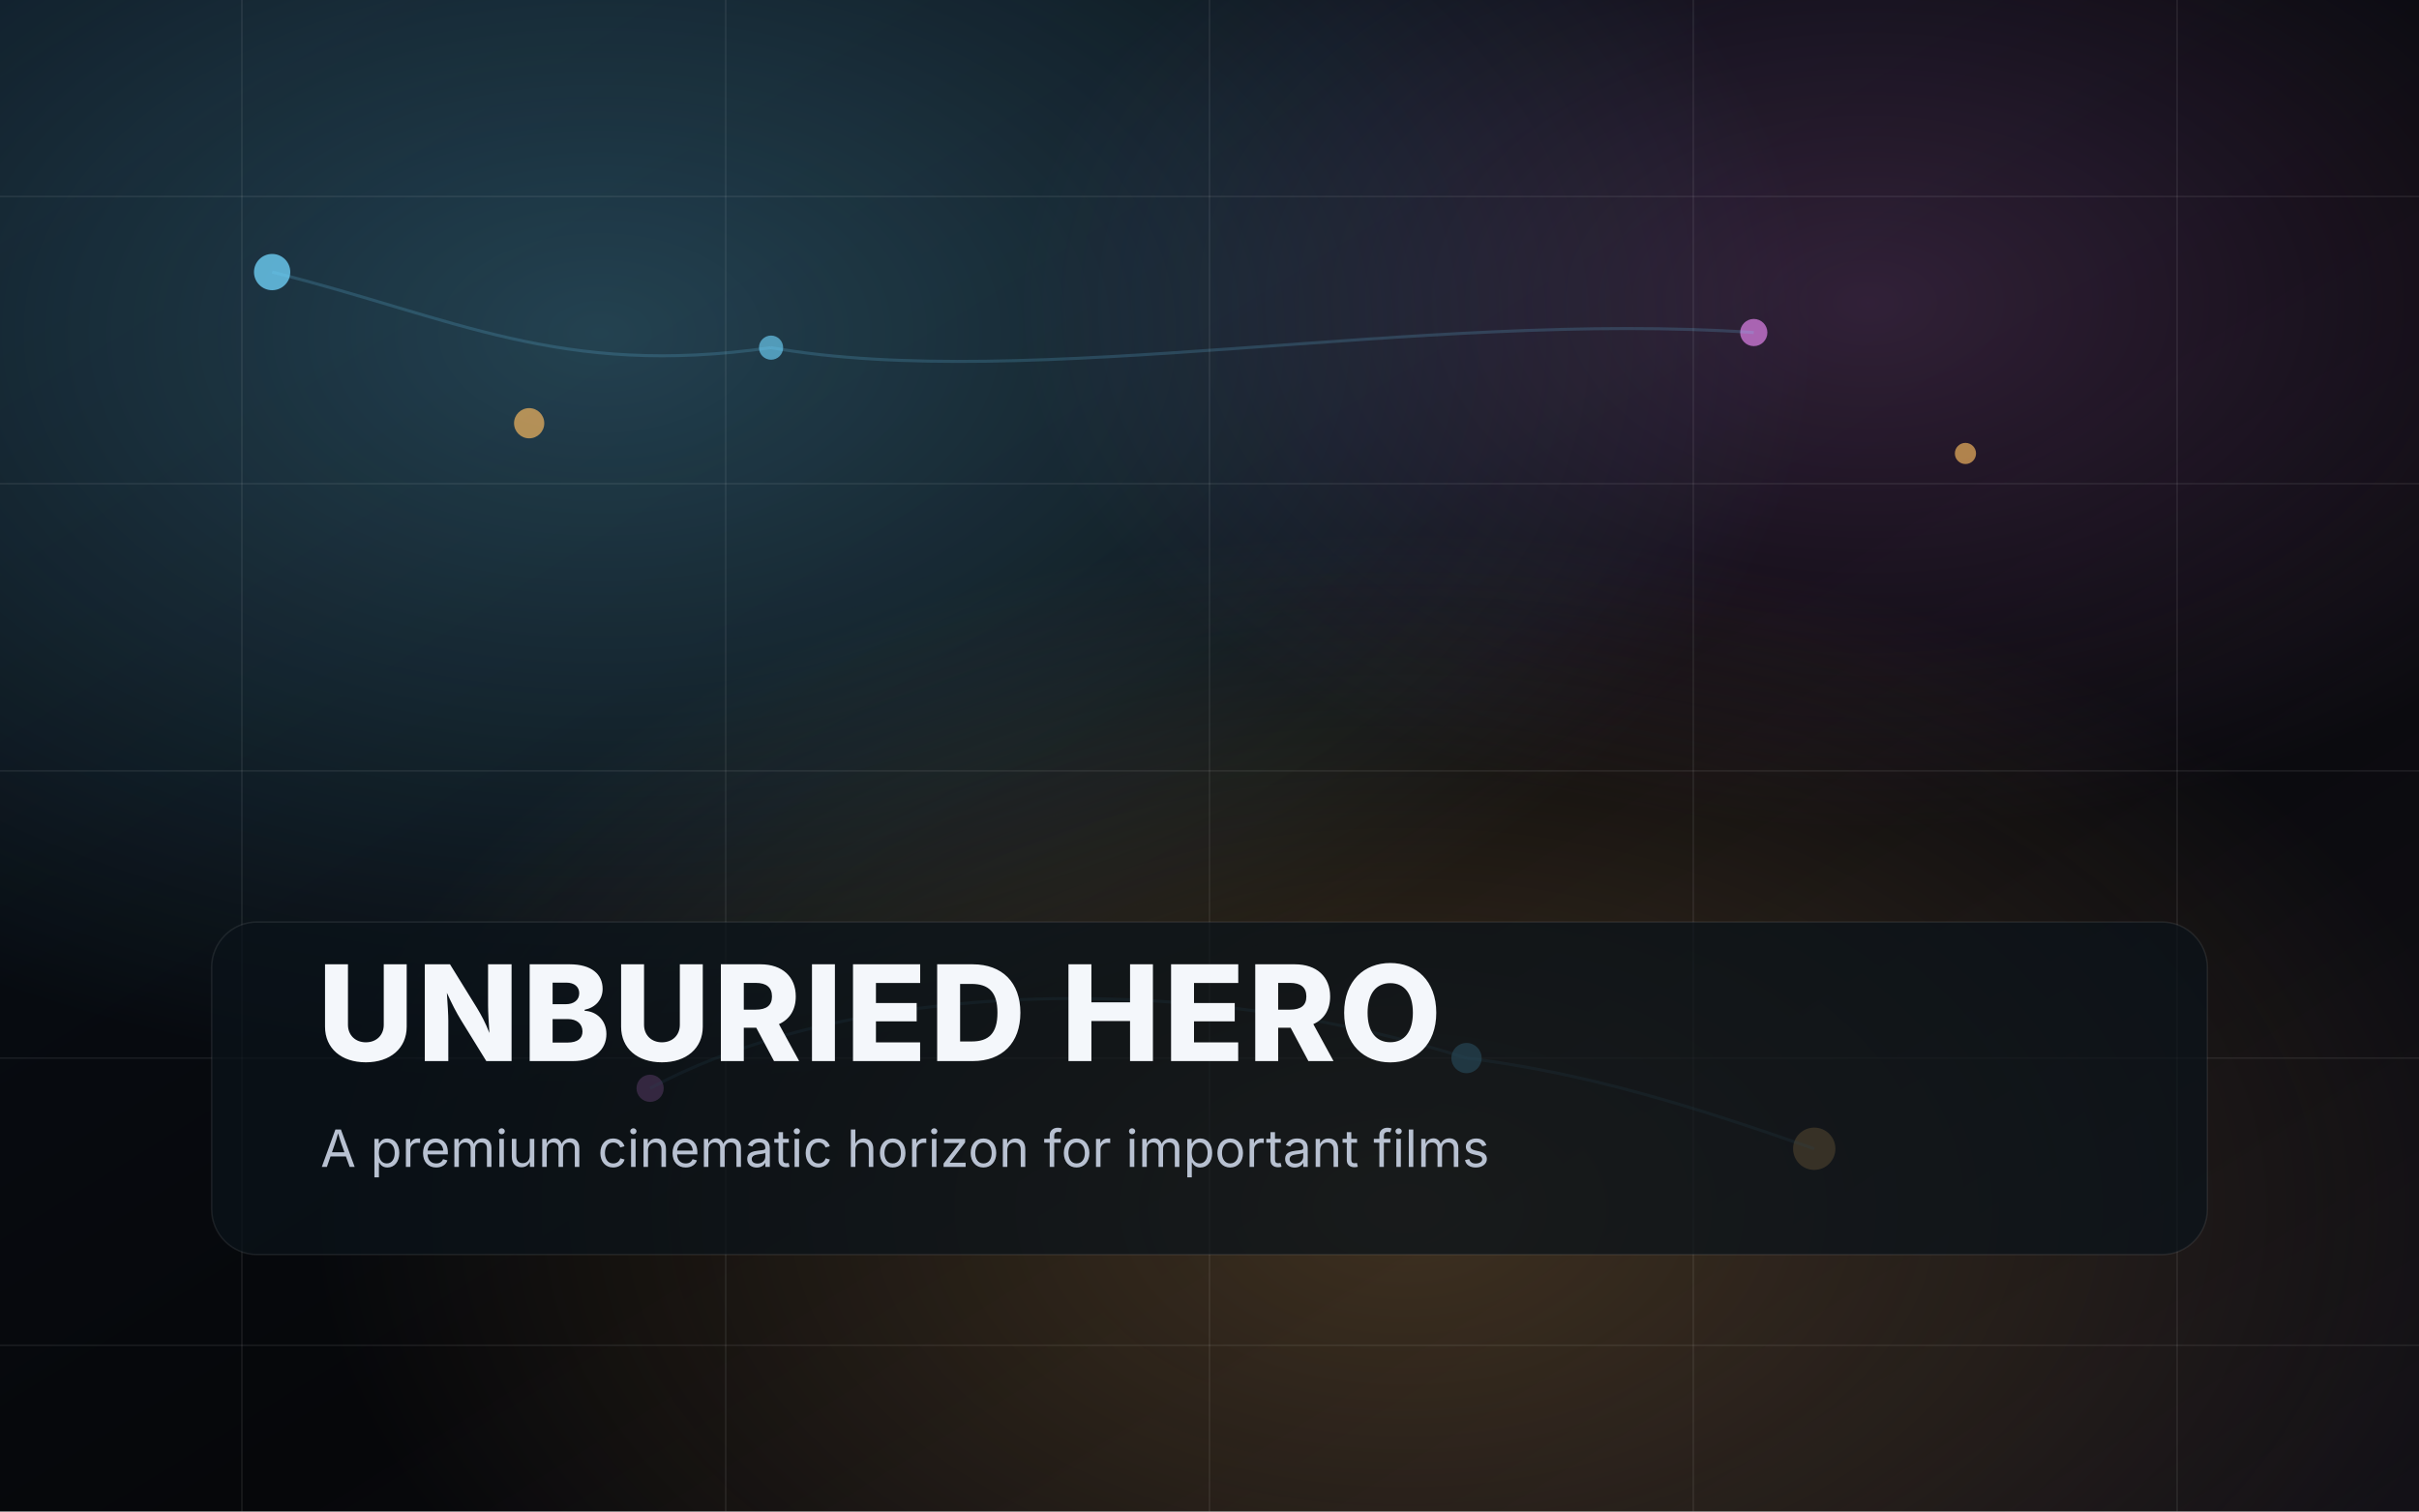
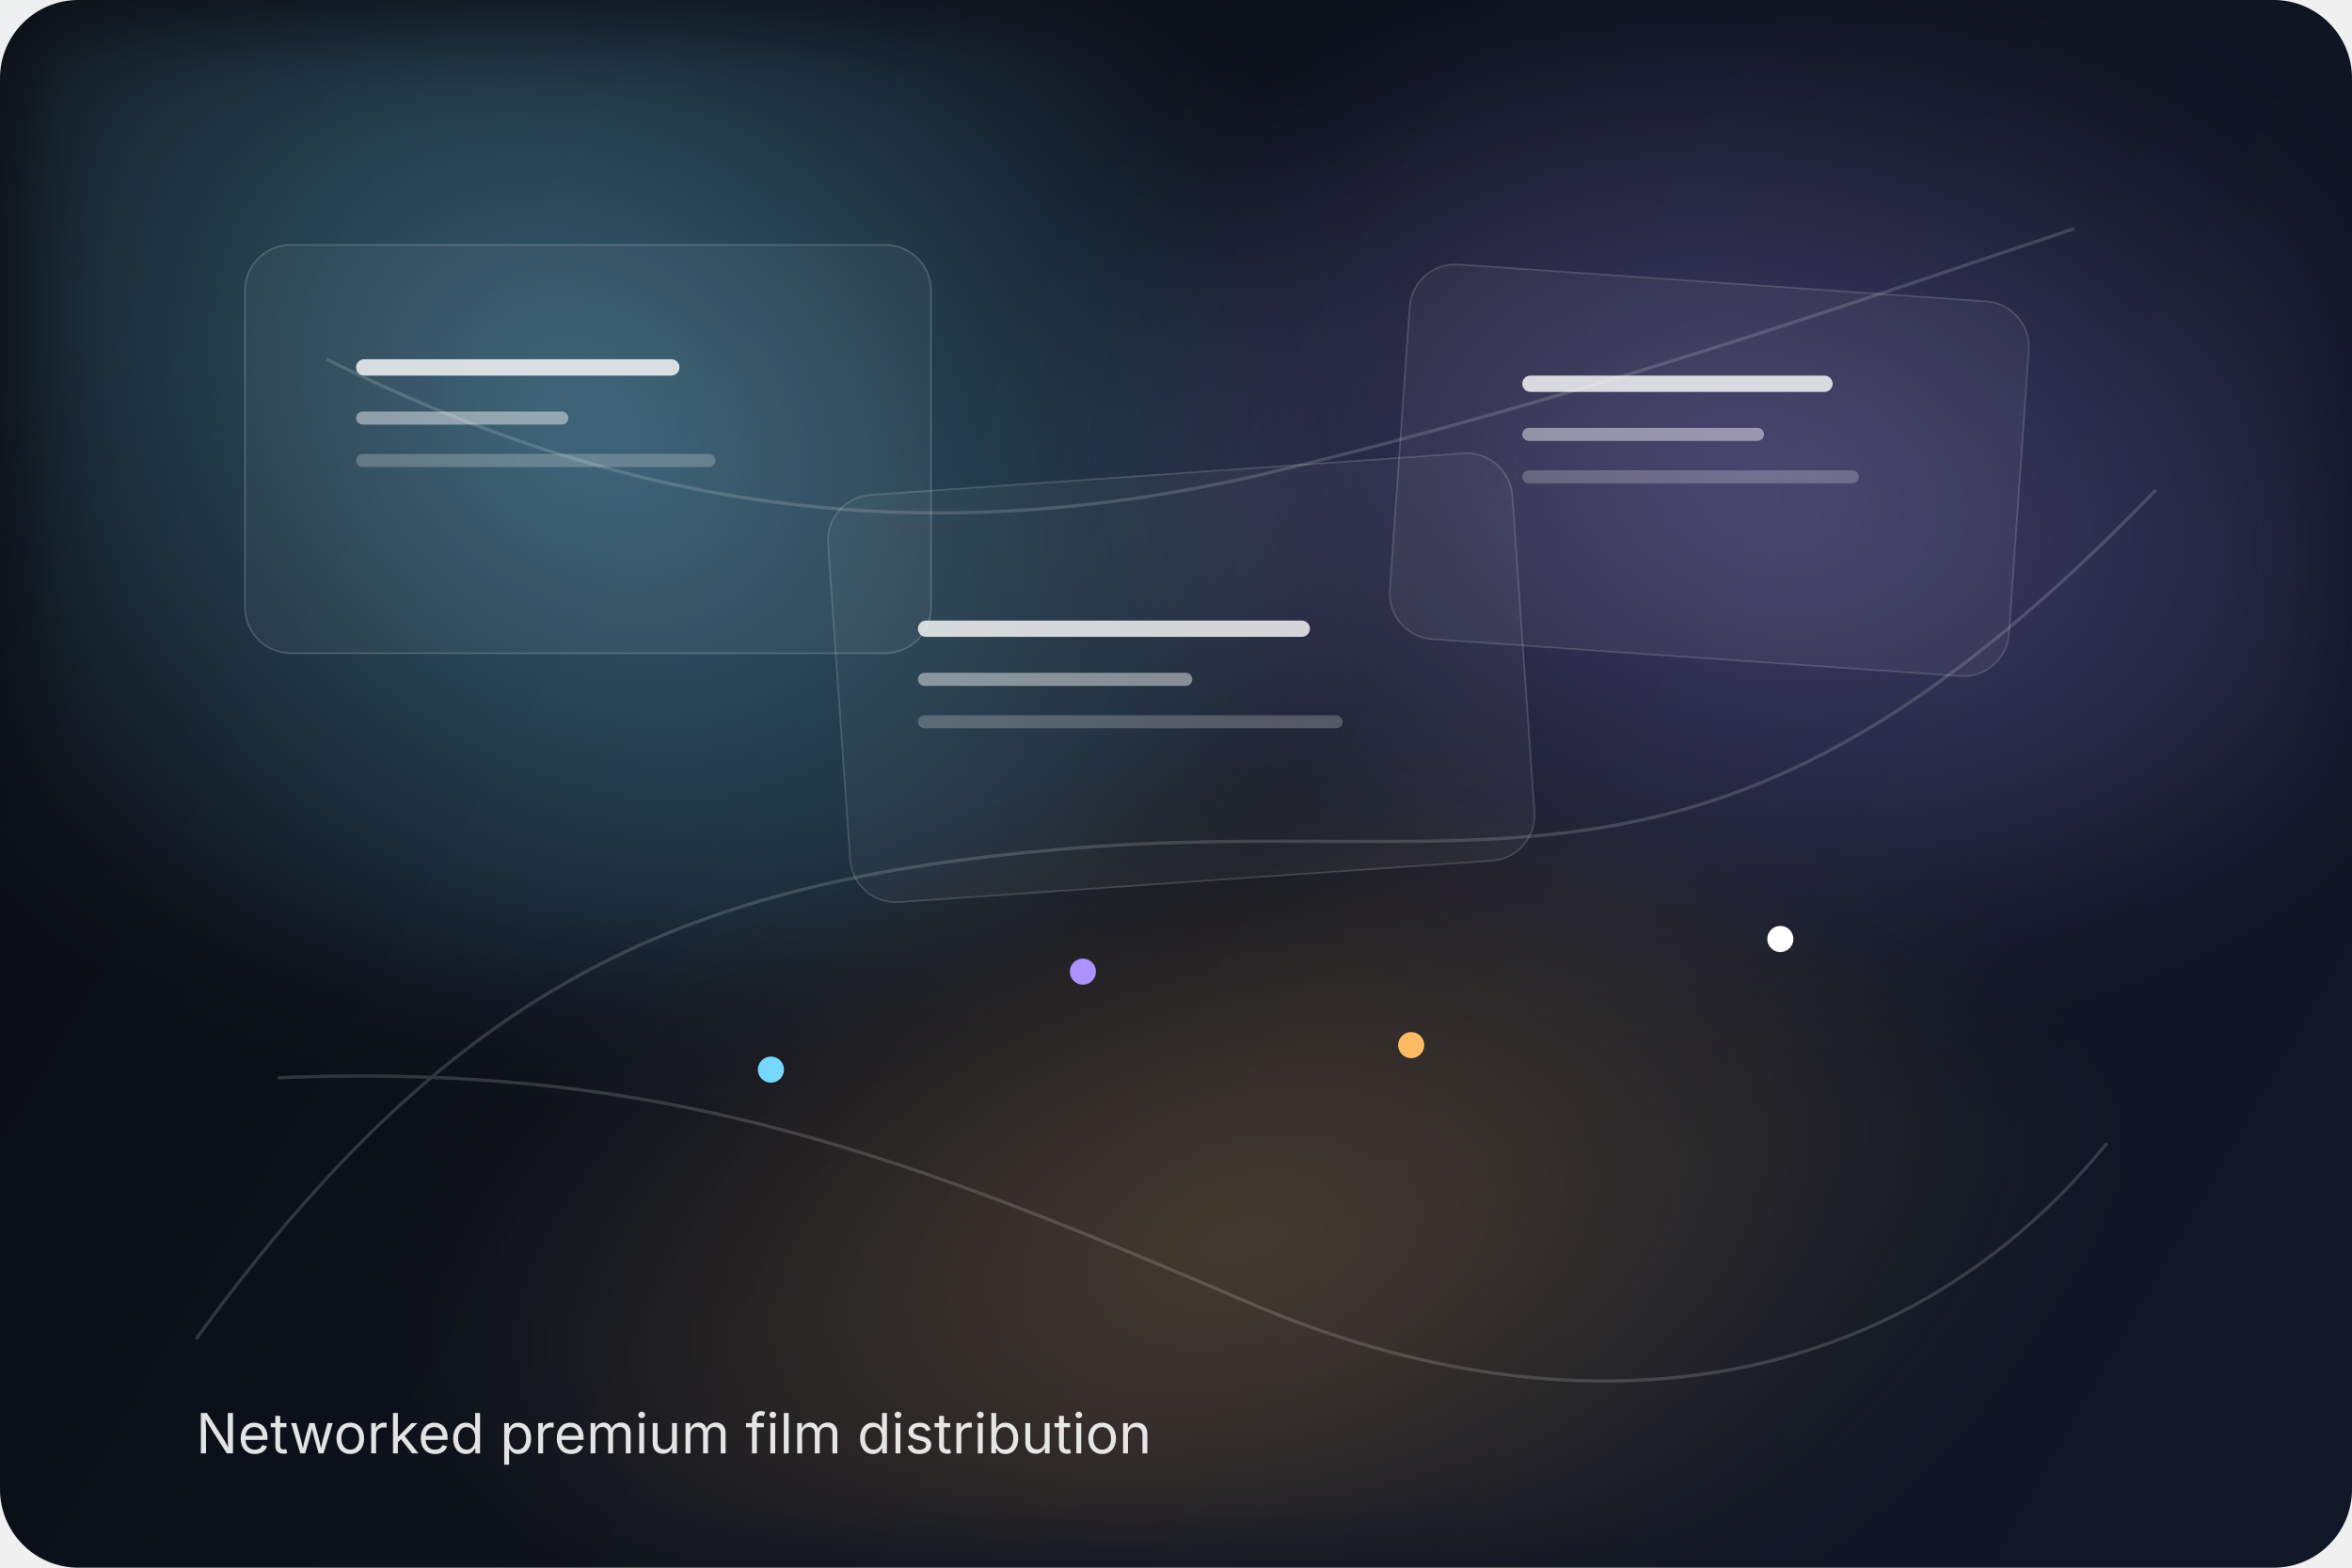
- <svg xmlns="http://www.w3.org/2000/svg" width="1600" height="1000" viewBox="0 0 1600 1000" role="img" aria-labelledby="t d">
+ <svg xmlns="http://www.w3.org/2000/svg" viewBox="0 0 1440 960" fill="none">
  <defs>
-     <linearGradient id="bg" x1="0" y1="0" x2="1" y2="1">
-       <stop offset="0%" stop-color="#09111A" />
-       <stop offset="55%" stop-color="#06070A" />
-       <stop offset="100%" stop-color="#131117" />
+     <linearGradient id="bg" x1="80" y1="120" x2="1360" y2="860" gradientUnits="userSpaceOnUse">
+       <stop stop-color="#0A0D14" />
+       <stop offset="1" stop-color="#101727" />
    </linearGradient>
-     <radialGradient id="glow1" cx="25%" cy="22%" r="50%">
-       <stop offset="0%" stop-color="#71D7FF" stop-opacity="0.26" />
-       <stop offset="100%" stop-color="#71D7FF" stop-opacity="0" />
+     <radialGradient id="glow1" cx="0" cy="0" r="1" gradientUnits="userSpaceOnUse" gradientTransform="translate(360 260) rotate(38) scale(540 420)">
+       <stop stop-color="#76D7FF" stop-opacity="0.42" />
+       <stop offset="1" stop-color="#76D7FF" stop-opacity="0" />
    </radialGradient>
-     <radialGradient id="glow2" cx="77%" cy="20%" r="35%">
-       <stop offset="0%" stop-color="#F58EFF" stop-opacity="0.18" />
-       <stop offset="100%" stop-color="#F58EFF" stop-opacity="0" />
+     <radialGradient id="glow2" cx="0" cy="0" r="1" gradientUnits="userSpaceOnUse" gradientTransform="translate(1080 300) rotate(12) scale(480 320)">
+       <stop stop-color="#AB92FF" stop-opacity="0.36" />
+       <stop offset="1" stop-color="#AB92FF" stop-opacity="0" />
    </radialGradient>
-     <radialGradient id="glow3" cx="58%" cy="80%" r="45%">
-       <stop offset="0%" stop-color="#F3B55F" stop-opacity="0.22" />
-       <stop offset="100%" stop-color="#F3B55F" stop-opacity="0" />
+     <radialGradient id="glow3" cx="0" cy="0" r="1" gradientUnits="userSpaceOnUse" gradientTransform="translate(760 760) rotate(-15) scale(540 300)">
+       <stop stop-color="#FFBB63" stop-opacity="0.25" />
+       <stop offset="1" stop-color="#FFBB63" stop-opacity="0" />
    </radialGradient>
+     <filter id="blur" x="-100" y="-100" width="1640" height="1160" filterUnits="userSpaceOnUse" color-interpolation-filters="sRGB">
+       <feGaussianBlur stdDeviation="40" />
+     </filter>
  </defs>
-   <rect width="1600" height="1000" fill="url(#bg)" />
-   <rect width="1600" height="1000" fill="url(#glow1)" />
-   <rect width="1600" height="1000" fill="url(#glow2)" />
-   <rect width="1600" height="1000" fill="url(#glow3)" />
-   <g stroke="#FFFFFF" stroke-opacity="0.08">
-     <path d="M0 130H1600" />
-     <path d="M0 320H1600" />
-     <path d="M0 510H1600" />
-     <path d="M0 700H1600" />
-     <path d="M0 890H1600" />
-     <path d="M160 0V1000" />
-     <path d="M480 0V1000" />
-     <path d="M800 0V1000" />
-     <path d="M1120 0V1000" />
-     <path d="M1440 0V1000" />
+   <rect width="1440" height="960" rx="48" fill="url(#bg)" />
+   <ellipse cx="360" cy="260" rx="480" ry="340" fill="url(#glow1)" filter="url(#blur)" />
+   <ellipse cx="1080" cy="300" rx="420" ry="280" fill="url(#glow2)" filter="url(#blur)" />
+   <ellipse cx="760" cy="760" rx="520" ry="260" fill="url(#glow3)" filter="url(#blur)" />
+   <g opacity="0.16" stroke="white">
+     <path d="M120 820C280 600 420 540 650 520C915 497 1050 580 1320 300" stroke-width="2" />
+     <path d="M200 220C380 310 560 340 775 290C975 242 1150 180 1270 140" stroke-width="2" />
+     <path d="M170 660C410 650 560 710 770 800C960 880 1160 860 1290 700" stroke-width="2" />
  </g>
  <g>
-     <circle cx="180" cy="180" r="12" fill="#71D7FF" fill-opacity="0.75" />
-     <circle cx="350" cy="280" r="10" fill="#F3B55F" fill-opacity="0.7" />
-     <circle cx="510" cy="230" r="8" fill="#71D7FF" fill-opacity="0.62" />
-     <circle cx="1160" cy="220" r="9" fill="#F58EFF" fill-opacity="0.62" />
-     <circle cx="1300" cy="300" r="7" fill="#F3B55F" fill-opacity="0.68" />
-     <circle cx="970" cy="700" r="10" fill="#71D7FF" fill-opacity="0.64" />
-     <circle cx="1200" cy="760" r="14" fill="#F3B55F" fill-opacity="0.64" />
-     <circle cx="430" cy="720" r="9" fill="#F58EFF" fill-opacity="0.62" />
+     <rect x="150" y="150" width="420" height="250" rx="28" fill="rgba(255,255,255,0.05)" stroke="rgba(255,255,255,0.18)" />
+     <rect x="505" y="305" width="420" height="250" rx="28" fill="rgba(255,255,255,0.04)" stroke="rgba(255,255,255,0.16)" transform="rotate(-4 505 305)" />
+     <rect x="865" y="160" width="380" height="230" rx="28" fill="rgba(255,255,255,0.05)" stroke="rgba(255,255,255,0.16)" transform="rotate(4 865 160)" />
  </g>
-   <g stroke="#71D7FF" stroke-opacity="0.18" stroke-width="2" fill="none">
-     <path d="M180 180C300 210 370 250 510 230" />
-     <path d="M510 230C680 260 940 205 1160 220" />
-     <path d="M430 720C560 650 780 640 970 700" />
-     <path d="M970 700C1050 710 1120 732 1200 760" />
+   <g opacity="0.8">
+     <rect x="218" y="220" width="198" height="10" rx="5" fill="white" />
+     <rect x="218" y="252" width="130" height="8" rx="4" fill="rgba(255,255,255,0.56)" />
+     <rect x="218" y="278" width="220" height="8" rx="4" fill="rgba(255,255,255,0.28)" />
+     <rect x="562" y="380" width="240" height="10" rx="5" fill="white" />
+     <rect x="562" y="412" width="168" height="8" rx="4" fill="rgba(255,255,255,0.56)" />
+     <rect x="562" y="438" width="260" height="8" rx="4" fill="rgba(255,255,255,0.28)" />
+     <rect x="932" y="230" width="190" height="10" rx="5" fill="white" />
+     <rect x="932" y="262" width="148" height="8" rx="4" fill="rgba(255,255,255,0.56)" />
+     <rect x="932" y="288" width="206" height="8" rx="4" fill="rgba(255,255,255,0.28)" />
  </g>
  <g>
-     <rect x="140" y="610" width="1320" height="220" rx="30" fill="#0B121A" fill-opacity="0.72" stroke="#FFFFFF" stroke-opacity="0.08" />
-     <text x="210" y="702" fill="#F4F7FB" font-family="Inter,Arial,sans-serif" font-size="88" font-weight="800" letter-spacing="2">UNBURIED HERO</text>
-     <text x="212" y="772" fill="#B8C1D1" font-family="Inter,Arial,sans-serif" font-size="34">A premium cinematic horizon for important films</text>
+     <circle cx="472" cy="655" r="8" fill="#76D7FF" />
+     <circle cx="663" cy="595" r="8" fill="#AB92FF" />
+     <circle cx="864" cy="640" r="8" fill="#FFBB63" />
+     <circle cx="1090" cy="575" r="8" fill="white" />
  </g>
+   <text x="120" y="890" font-family="Inter, Arial, sans-serif" font-size="34" fill="white" opacity="0.88">Networked premium film distribution</text>
</svg>
